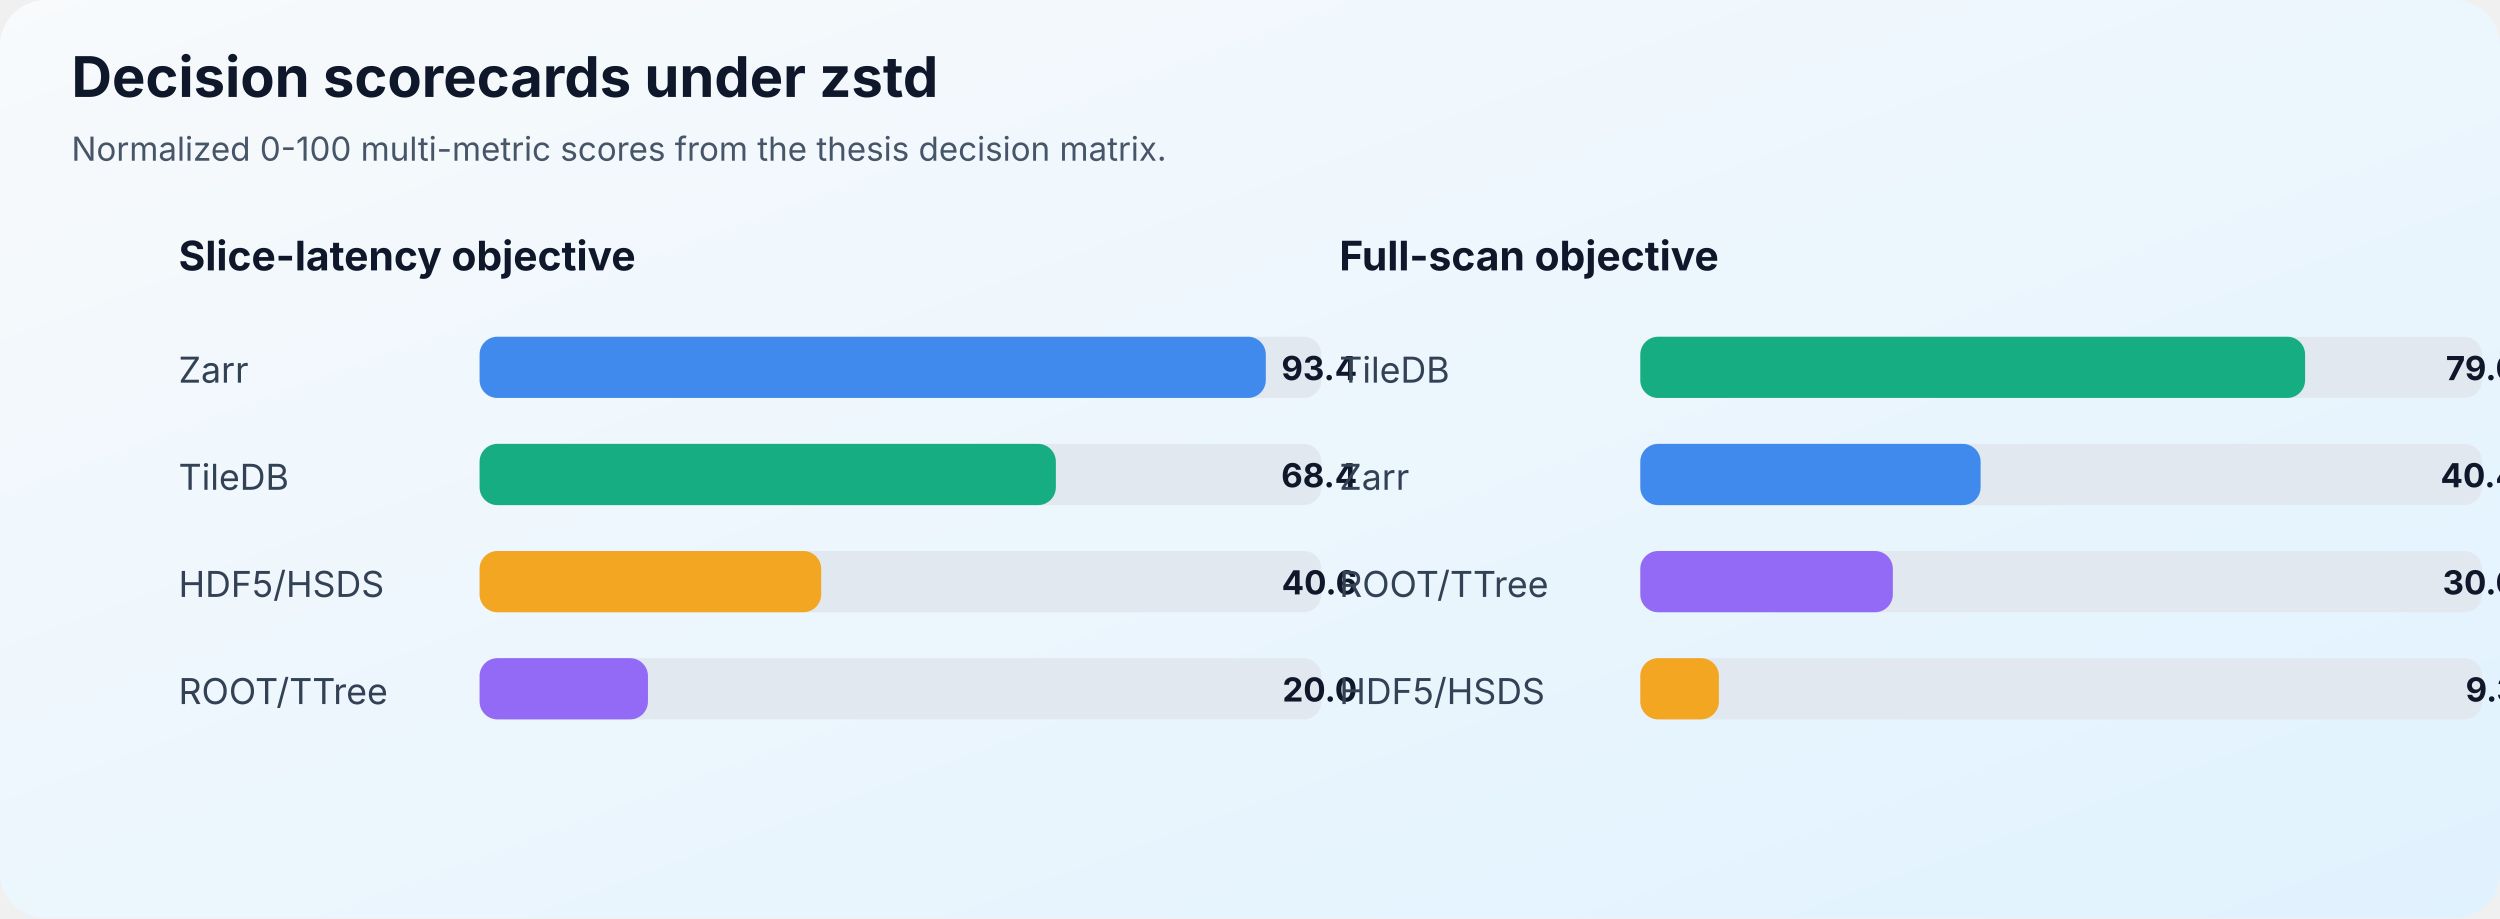
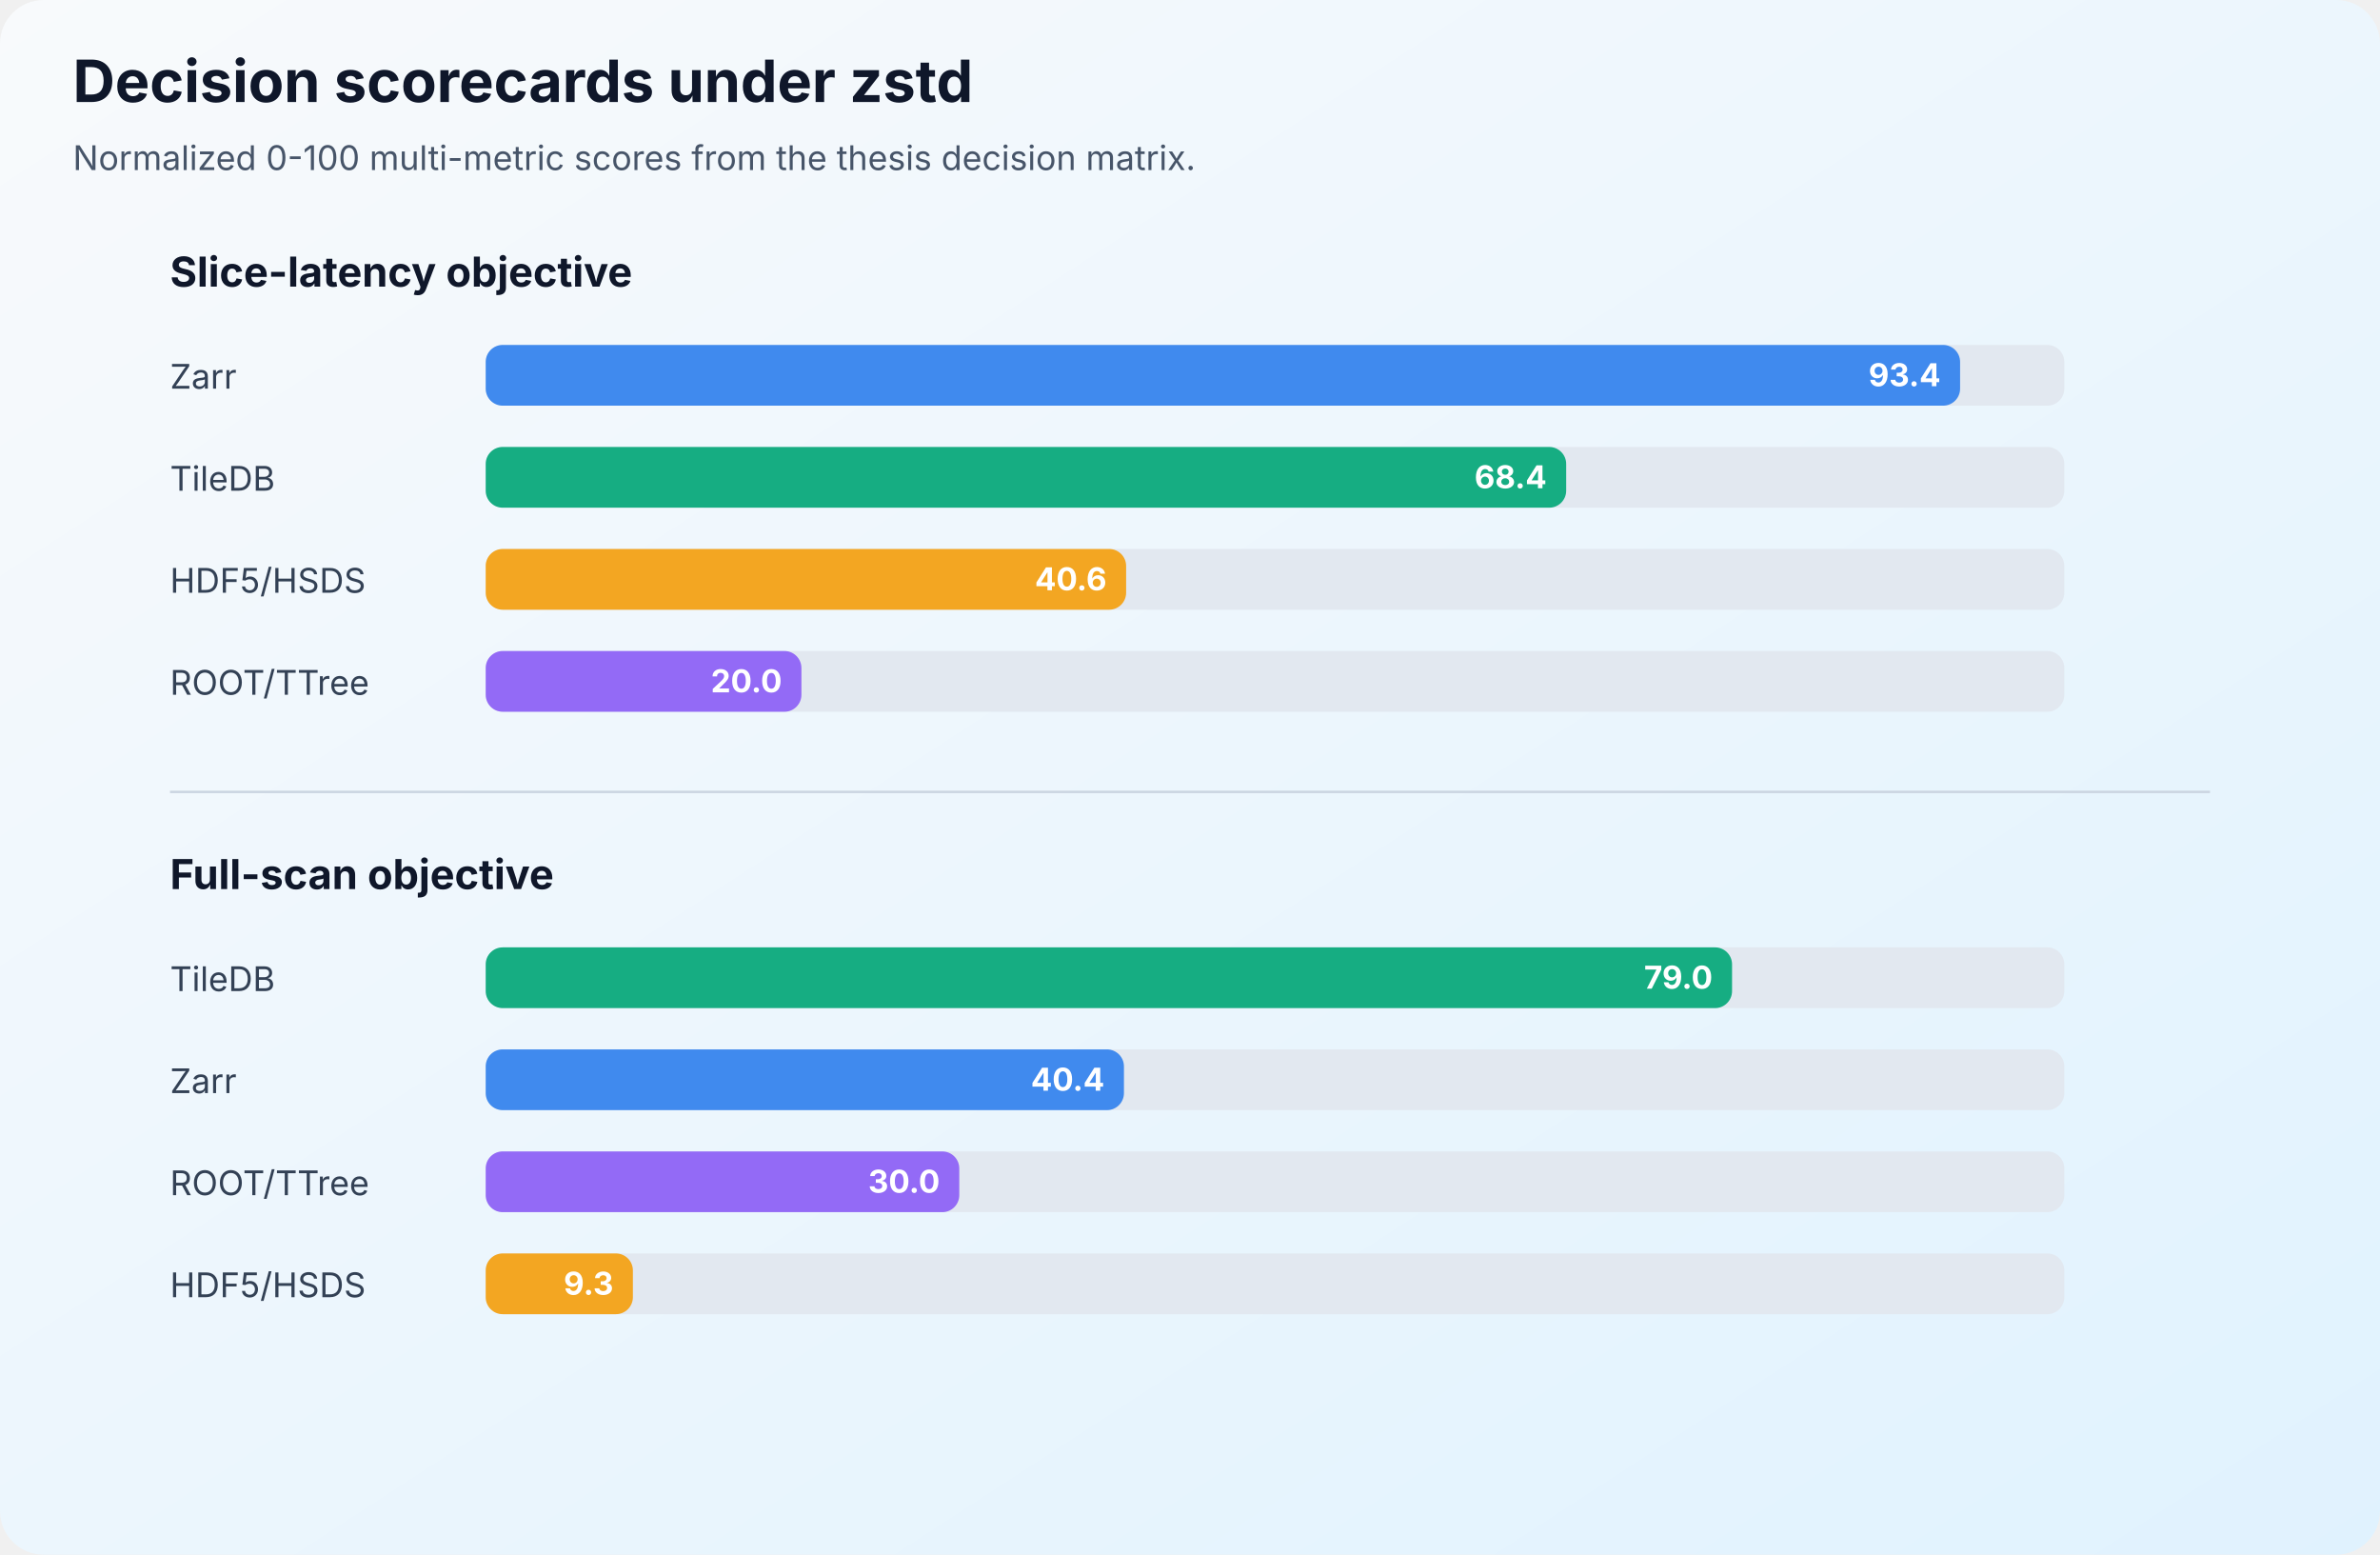
- <svg xmlns="http://www.w3.org/2000/svg" width="980" height="360" viewBox="0 0 980 360" role="img" aria-label="Decision scorecards under zstd">
+ <svg xmlns="http://www.w3.org/2000/svg" width="980" height="640" viewBox="0 0 980 640" role="img" aria-label="Decision scorecards under zstd">
  <defs>
    <linearGradient id="bg" x1="0" y1="0" x2="1" y2="1">
      <stop offset="0" stop-color="#f8fafc" />
      <stop offset="1" stop-color="#e0f2fe" />
    </linearGradient>
  </defs>
-   <rect width="980" height="360" rx="18" fill="url(#bg)" />
-   <text x="28" y="38" font-family="Inter,Arial,sans-serif" font-size="22" font-weight="700" fill="#0f172a">Decision scorecards under zstd</text>
-   <text x="28" y="63" font-family="Inter,Arial,sans-serif" font-size="13" fill="#475569">Normalized 0-100 multi-metric scores from the thesis decision matrix.</text>
-   <text x="70" y="106" font-family="Inter,Arial,sans-serif" font-size="16" font-weight="700" fill="#0f172a">Slice-latency objective</text>
-   <text x="70" y="150" font-family="Inter,Arial,sans-serif" font-size="14" fill="#334155">Zarr</text>
-   <rect x="188" y="132" width="330" height="24" rx="7" fill="#e2e8f0" />
-   <rect x="188" y="132" width="308.2" height="24" rx="7" fill="#2f80ed" opacity="0.9" />
-   <text x="532" y="149" text-anchor="end" font-family="Inter,Arial,sans-serif" font-size="13" font-weight="700" fill="#0f172a">93.4</text>
-   <text x="70" y="192" font-family="Inter,Arial,sans-serif" font-size="14" fill="#334155">TileDB</text>
-   <rect x="188" y="174" width="330" height="24" rx="7" fill="#e2e8f0" />
-   <rect x="188" y="174" width="225.9" height="24" rx="7" fill="#00a676" opacity="0.9" />
-   <text x="532" y="191" text-anchor="end" font-family="Inter,Arial,sans-serif" font-size="13" font-weight="700" fill="#0f172a">68.4</text>
-   <text x="70" y="234" font-family="Inter,Arial,sans-serif" font-size="14" fill="#334155">HDF5/HSDS</text>
-   <rect x="188" y="216" width="330" height="24" rx="7" fill="#e2e8f0" />
-   <rect x="188" y="216" width="133.9" height="24" rx="7" fill="#f59e0b" opacity="0.9" />
-   <text x="532" y="233" text-anchor="end" font-family="Inter,Arial,sans-serif" font-size="13" font-weight="700" fill="#0f172a">40.6</text>
-   <text x="70" y="276" font-family="Inter,Arial,sans-serif" font-size="14" fill="#334155">ROOT/TTree</text>
-   <rect x="188" y="258" width="330" height="24" rx="7" fill="#e2e8f0" />
-   <rect x="188" y="258" width="66.0" height="24" rx="7" fill="#8b5cf6" opacity="0.9" />
-   <text x="532" y="275" text-anchor="end" font-family="Inter,Arial,sans-serif" font-size="13" font-weight="700" fill="#0f172a">20.0</text>
-   <text x="525" y="106" font-family="Inter,Arial,sans-serif" font-size="16" font-weight="700" fill="#0f172a">Full-scan objective</text>
-   <text x="525" y="150" font-family="Inter,Arial,sans-serif" font-size="14" fill="#334155">TileDB</text>
-   <rect x="643" y="132" width="330" height="24" rx="7" fill="#e2e8f0" />
-   <rect x="643" y="132" width="260.6" height="24" rx="7" fill="#00a676" opacity="0.9" />
-   <text x="987" y="149" text-anchor="end" font-family="Inter,Arial,sans-serif" font-size="13" font-weight="700" fill="#0f172a">79.0</text>
-   <text x="525" y="192" font-family="Inter,Arial,sans-serif" font-size="14" fill="#334155">Zarr</text>
-   <rect x="643" y="174" width="330" height="24" rx="7" fill="#e2e8f0" />
-   <rect x="643" y="174" width="133.4" height="24" rx="7" fill="#2f80ed" opacity="0.9" />
-   <text x="987" y="191" text-anchor="end" font-family="Inter,Arial,sans-serif" font-size="13" font-weight="700" fill="#0f172a">40.4</text>
-   <text x="525" y="234" font-family="Inter,Arial,sans-serif" font-size="14" fill="#334155">ROOT/TTree</text>
-   <rect x="643" y="216" width="330" height="24" rx="7" fill="#e2e8f0" />
-   <rect x="643" y="216" width="99.0" height="24" rx="7" fill="#8b5cf6" opacity="0.9" />
-   <text x="987" y="233" text-anchor="end" font-family="Inter,Arial,sans-serif" font-size="13" font-weight="700" fill="#0f172a">30.0</text>
-   <text x="525" y="276" font-family="Inter,Arial,sans-serif" font-size="14" fill="#334155">HDF5/HSDS</text>
-   <rect x="643" y="258" width="330" height="24" rx="7" fill="#e2e8f0" />
-   <rect x="643" y="258" width="30.8" height="24" rx="7" fill="#f59e0b" opacity="0.9" />
-   <text x="987" y="275" text-anchor="end" font-family="Inter,Arial,sans-serif" font-size="13" font-weight="700" fill="#0f172a">9.3</text>
+   <rect width="980" height="640" rx="18" fill="url(#bg)" />
+   <text x="30" y="42" font-family="Inter,Arial,sans-serif" font-size="24" font-weight="700" fill="#0f172a">Decision scorecards under zstd</text>
+   <text x="30" y="70" font-family="Inter,Arial,sans-serif" font-size="14" fill="#475569">Normalized 0-100 multi-metric scores from the thesis decision matrix.</text>
+   <text x="70" y="118" font-family="Inter,Arial,sans-serif" font-size="17" font-weight="700" fill="#0f172a">Slice-latency objective</text>
+   <text x="70" y="160" font-family="Inter,Arial,sans-serif" font-size="14" fill="#334155">Zarr</text>
+   <rect x="200" y="142" width="650" height="25" rx="7" fill="#e2e8f0" />
+   <rect x="200" y="142" width="607.1" height="25" rx="7" fill="#2f80ed" opacity="0.9" />
+   <text x="799.1" y="159" text-anchor="end" font-family="Inter,Arial,sans-serif" font-size="13" font-weight="700" fill="#ffffff">93.4</text>
+   <text x="70" y="202" font-family="Inter,Arial,sans-serif" font-size="14" fill="#334155">TileDB</text>
+   <rect x="200" y="184" width="650" height="25" rx="7" fill="#e2e8f0" />
+   <rect x="200" y="184" width="444.9" height="25" rx="7" fill="#00a676" opacity="0.9" />
+   <text x="636.9" y="201" text-anchor="end" font-family="Inter,Arial,sans-serif" font-size="13" font-weight="700" fill="#ffffff">68.4</text>
+   <text x="70" y="244" font-family="Inter,Arial,sans-serif" font-size="14" fill="#334155">HDF5/HSDS</text>
+   <rect x="200" y="226" width="650" height="25" rx="7" fill="#e2e8f0" />
+   <rect x="200" y="226" width="263.7" height="25" rx="7" fill="#f59e0b" opacity="0.9" />
+   <text x="455.7" y="243" text-anchor="end" font-family="Inter,Arial,sans-serif" font-size="13" font-weight="700" fill="#ffffff">40.6</text>
+   <text x="70" y="286" font-family="Inter,Arial,sans-serif" font-size="14" fill="#334155">ROOT/TTree</text>
+   <rect x="200" y="268" width="650" height="25" rx="7" fill="#e2e8f0" />
+   <rect x="200" y="268" width="130.0" height="25" rx="7" fill="#8b5cf6" opacity="0.9" />
+   <text x="322.0" y="285" text-anchor="end" font-family="Inter,Arial,sans-serif" font-size="13" font-weight="700" fill="#ffffff">20.0</text>
+   <line x1="70" y1="326" x2="910" y2="326" stroke="#cbd5e1" stroke-width="1" />
+   <text x="70" y="366" font-family="Inter,Arial,sans-serif" font-size="17" font-weight="700" fill="#0f172a">Full-scan objective</text>
+   <text x="70" y="408" font-family="Inter,Arial,sans-serif" font-size="14" fill="#334155">TileDB</text>
+   <rect x="200" y="390" width="650" height="25" rx="7" fill="#e2e8f0" />
+   <rect x="200" y="390" width="513.2" height="25" rx="7" fill="#00a676" opacity="0.9" />
+   <text x="705.2" y="407" text-anchor="end" font-family="Inter,Arial,sans-serif" font-size="13" font-weight="700" fill="#ffffff">79.0</text>
+   <text x="70" y="450" font-family="Inter,Arial,sans-serif" font-size="14" fill="#334155">Zarr</text>
+   <rect x="200" y="432" width="650" height="25" rx="7" fill="#e2e8f0" />
+   <rect x="200" y="432" width="262.8" height="25" rx="7" fill="#2f80ed" opacity="0.9" />
+   <text x="454.8" y="449" text-anchor="end" font-family="Inter,Arial,sans-serif" font-size="13" font-weight="700" fill="#ffffff">40.4</text>
+   <text x="70" y="492" font-family="Inter,Arial,sans-serif" font-size="14" fill="#334155">ROOT/TTree</text>
+   <rect x="200" y="474" width="650" height="25" rx="7" fill="#e2e8f0" />
+   <rect x="200" y="474" width="195.0" height="25" rx="7" fill="#8b5cf6" opacity="0.9" />
+   <text x="387.0" y="491" text-anchor="end" font-family="Inter,Arial,sans-serif" font-size="13" font-weight="700" fill="#ffffff">30.0</text>
+   <text x="70" y="534" font-family="Inter,Arial,sans-serif" font-size="14" fill="#334155">HDF5/HSDS</text>
+   <rect x="200" y="516" width="650" height="25" rx="7" fill="#e2e8f0" />
+   <rect x="200" y="516" width="60.6" height="25" rx="7" fill="#f59e0b" opacity="0.9" />
+   <text x="252.6" y="533" text-anchor="end" font-family="Inter,Arial,sans-serif" font-size="13" font-weight="700" fill="#ffffff">9.3</text>
</svg>
